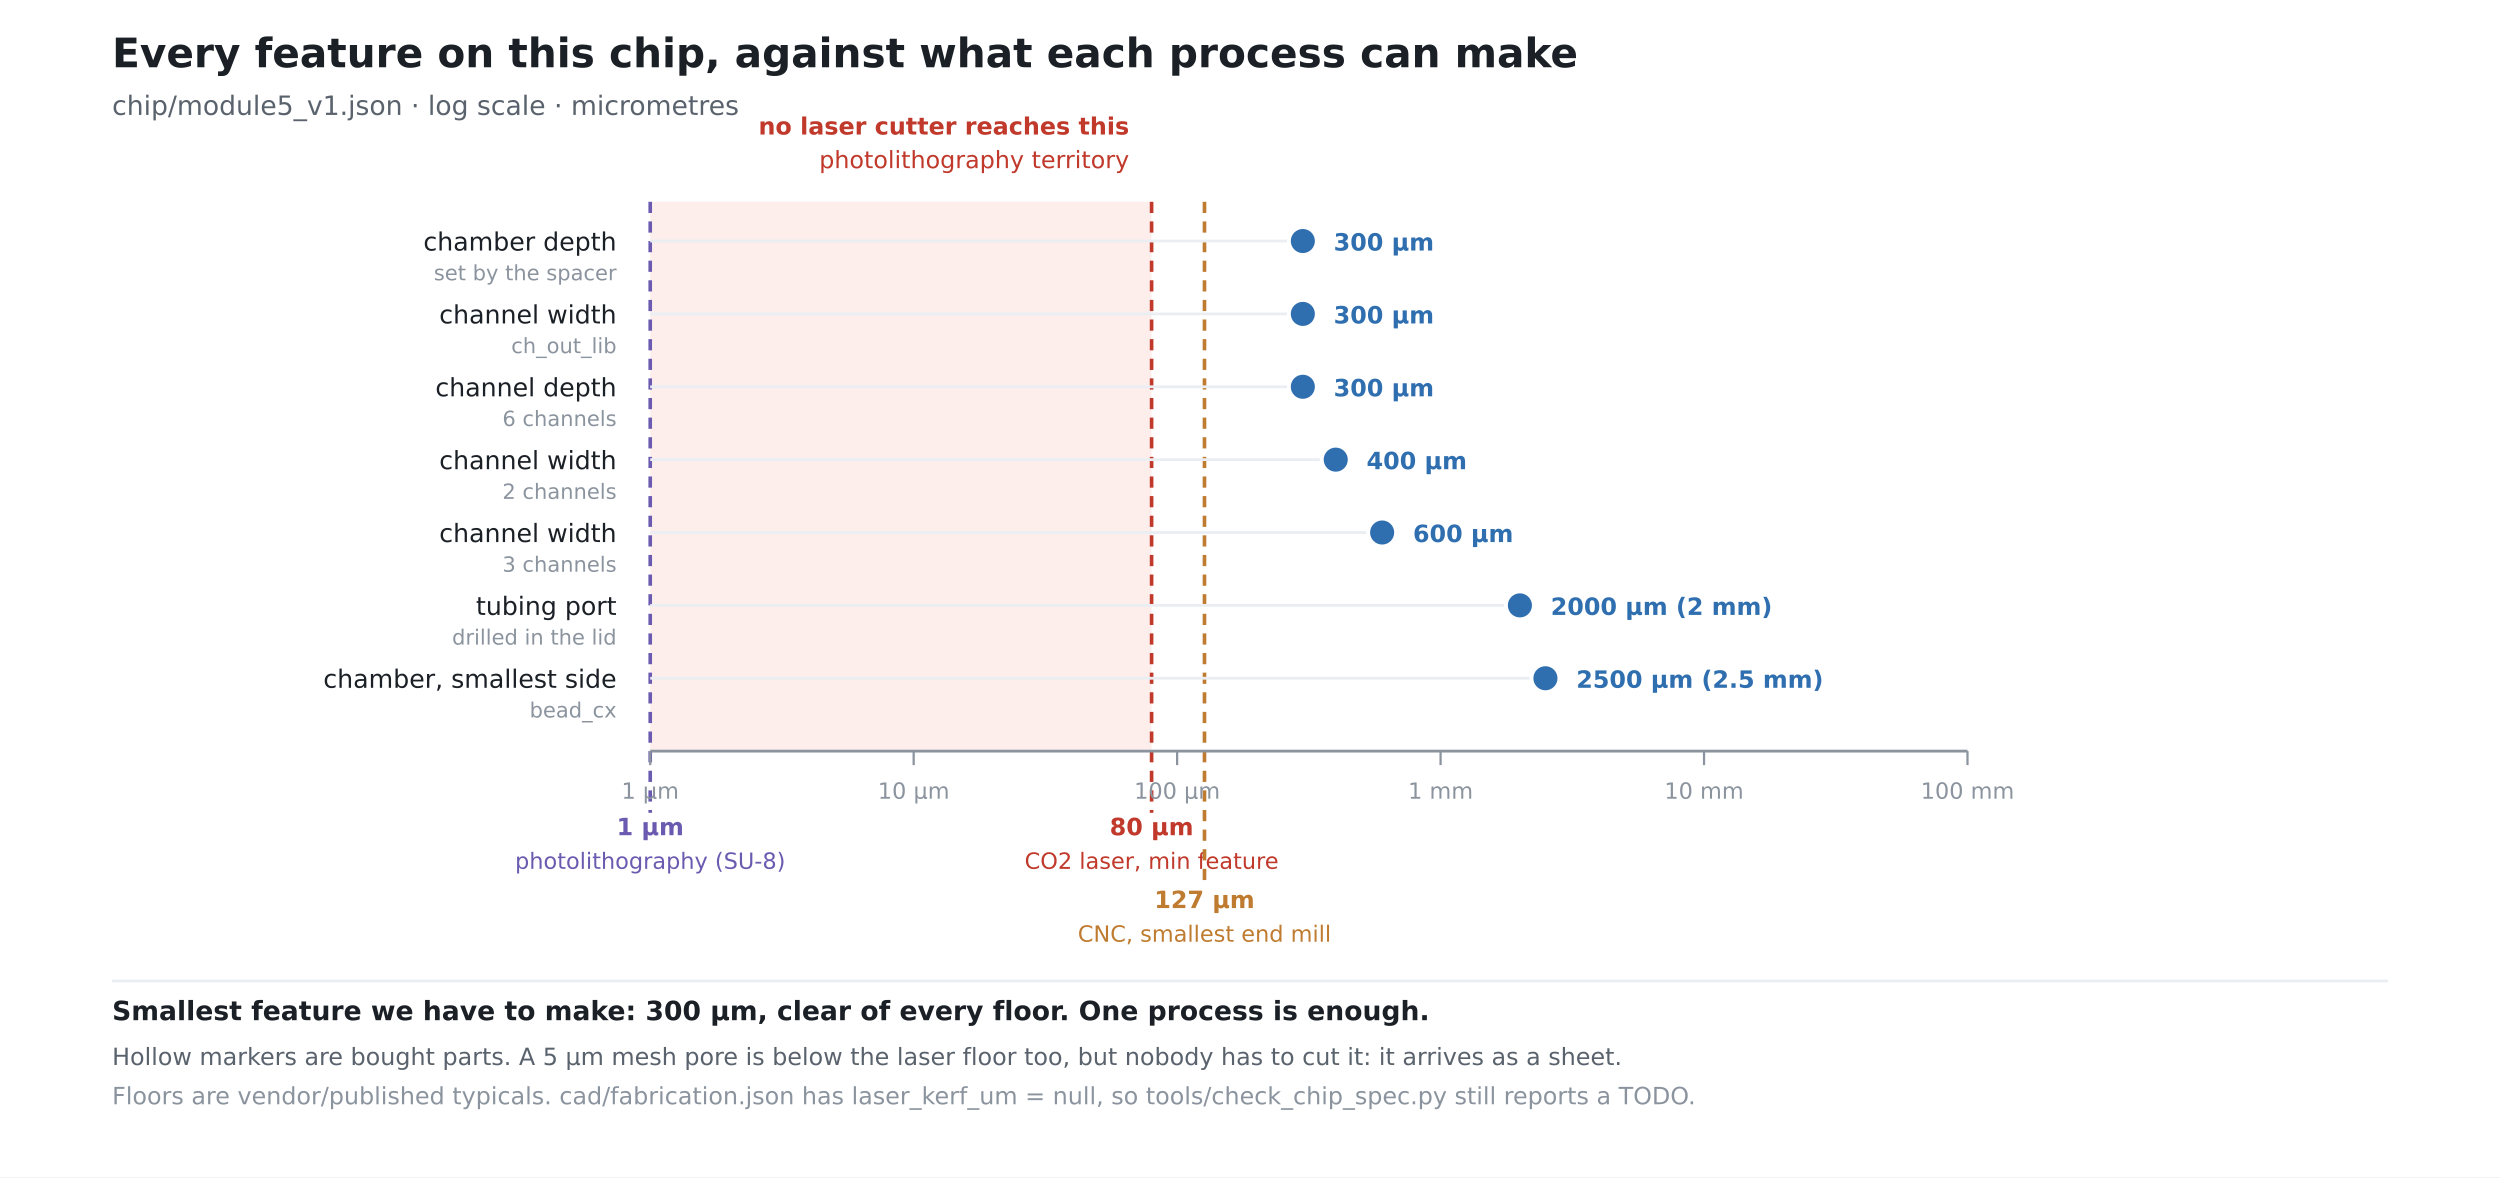
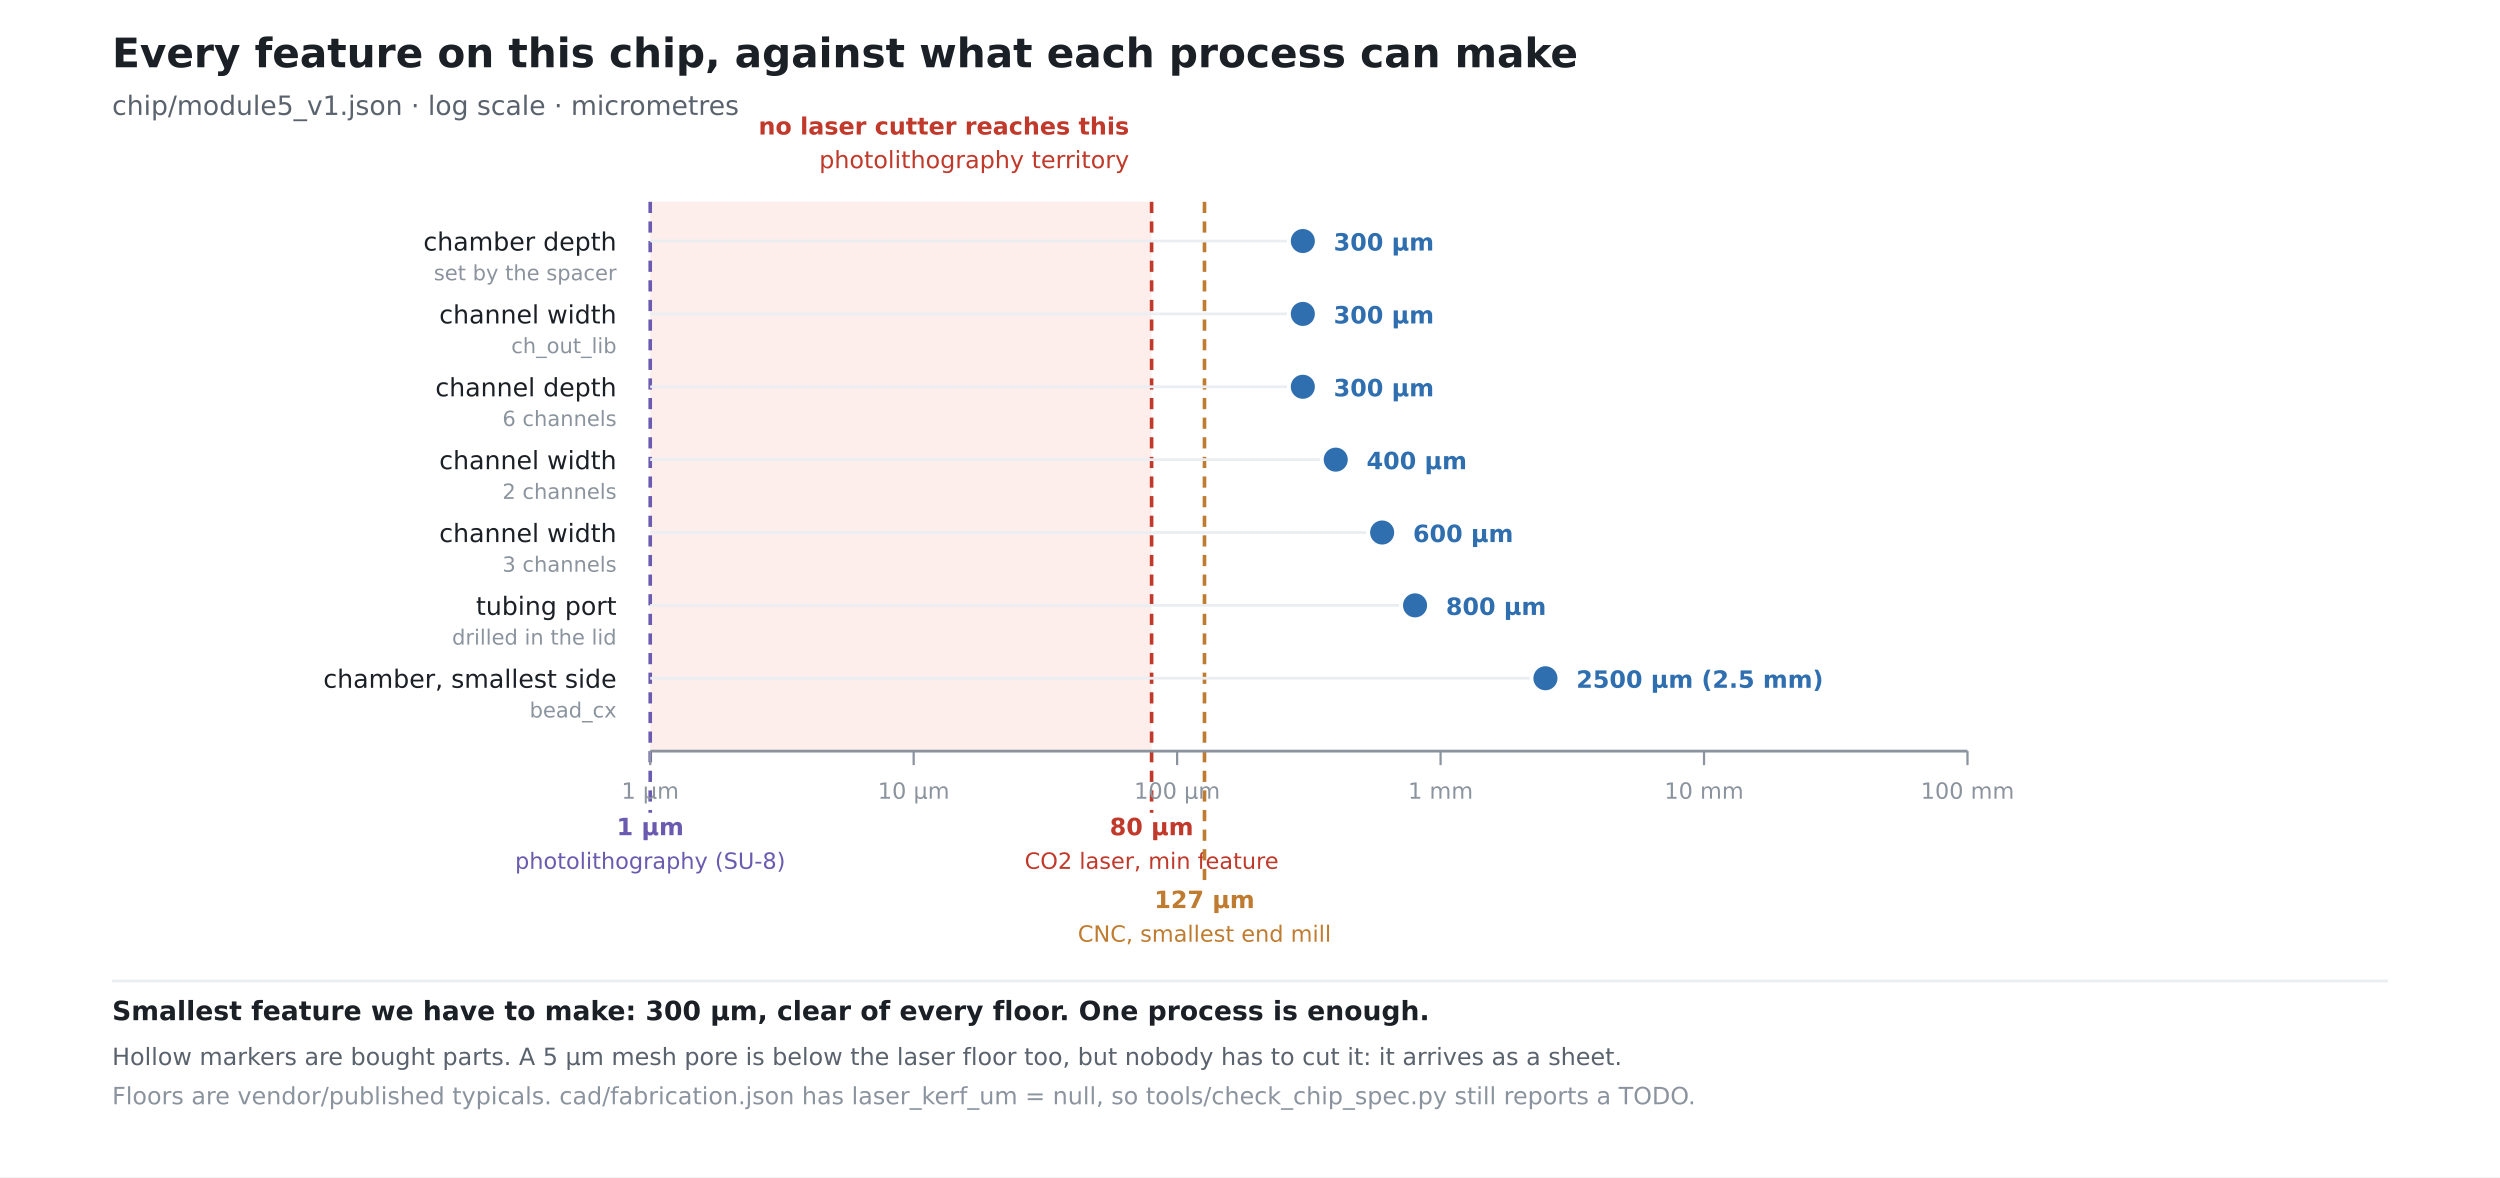
<svg xmlns="http://www.w3.org/2000/svg" width="892" height="420" viewBox="0 0 892 420" role="img" aria-label="module5_v1: feature sizes against the process floors">
  <rect width="892" height="420" fill="#ffffff" />
  <text x="40" y="24" font-family="DejaVu Sans, Helvetica, Arial, sans-serif" font-size="14.5" fill="#1b2026" text-anchor="start" font-weight="bold">Every feature on this chip, against what each process can make</text>
  <text x="40" y="41" font-family="DejaVu Sans, Helvetica, Arial, sans-serif" font-size="9.5" fill="#5a636d" text-anchor="start">chip/module5_v1.json   ·   log scale   ·   micrometres</text>
  <rect x="232" y="72" width="178.89" height="196" fill="#fdeeec" stroke="none" />
  <text x="402.89" y="48" font-family="DejaVu Sans, Helvetica, Arial, sans-serif" font-size="8.5" fill="#c0392b" text-anchor="end" font-weight="bold">no laser cutter reaches this</text>
  <text x="402.89" y="60" font-family="DejaVu Sans, Helvetica, Arial, sans-serif" font-size="8.5" fill="#c0392b" text-anchor="end">photolithography territory</text>
  <line x1="232" y1="72" x2="232" y2="290" stroke="#6b5bb0" stroke-width="1.3" stroke-dasharray="4 3" />
  <text x="232" y="298" font-family="DejaVu Sans, Helvetica, Arial, sans-serif" font-size="8.5" fill="#6b5bb0" text-anchor="middle" font-weight="bold">1 µm</text>
  <text x="232" y="310" font-family="DejaVu Sans, Helvetica, Arial, sans-serif" font-size="8" fill="#6b5bb0" text-anchor="middle">photolithography (SU-8)</text>
  <line x1="410.89" y1="72" x2="410.89" y2="290" stroke="#c0392b" stroke-width="1.3" stroke-dasharray="4 3" />
  <text x="410.89" y="298" font-family="DejaVu Sans, Helvetica, Arial, sans-serif" font-size="8.5" fill="#c0392b" text-anchor="middle" font-weight="bold">80 µm</text>
  <text x="410.89" y="310" font-family="DejaVu Sans, Helvetica, Arial, sans-serif" font-size="8" fill="#c0392b" text-anchor="middle">CO2 laser, min feature</text>
  <line x1="429.76" y1="72" x2="429.76" y2="316" stroke="#bf7b2f" stroke-width="1.3" stroke-dasharray="4 3" />
  <text x="429.76" y="324" font-family="DejaVu Sans, Helvetica, Arial, sans-serif" font-size="8.5" fill="#bf7b2f" text-anchor="middle" font-weight="bold">127 µm</text>
  <text x="429.76" y="336" font-family="DejaVu Sans, Helvetica, Arial, sans-serif" font-size="8" fill="#bf7b2f" text-anchor="middle">CNC, smallest end mill</text>
  <line x1="232" y1="268" x2="232" y2="273" stroke="#8b949e" stroke-width="0.8" />
  <text x="232" y="285" font-family="DejaVu Sans, Helvetica, Arial, sans-serif" font-size="8" fill="#8b949e" text-anchor="middle">1 µm</text>
  <line x1="326" y1="268" x2="326" y2="273" stroke="#8b949e" stroke-width="0.8" />
  <text x="326" y="285" font-family="DejaVu Sans, Helvetica, Arial, sans-serif" font-size="8" fill="#8b949e" text-anchor="middle">10 µm</text>
  <line x1="420" y1="268" x2="420" y2="273" stroke="#8b949e" stroke-width="0.8" />
  <text x="420" y="285" font-family="DejaVu Sans, Helvetica, Arial, sans-serif" font-size="8" fill="#8b949e" text-anchor="middle">100 µm</text>
  <line x1="514" y1="268" x2="514" y2="273" stroke="#8b949e" stroke-width="0.8" />
  <text x="514" y="285" font-family="DejaVu Sans, Helvetica, Arial, sans-serif" font-size="8" fill="#8b949e" text-anchor="middle">1 mm</text>
  <line x1="608" y1="268" x2="608" y2="273" stroke="#8b949e" stroke-width="0.8" />
  <text x="608" y="285" font-family="DejaVu Sans, Helvetica, Arial, sans-serif" font-size="8" fill="#8b949e" text-anchor="middle">10 mm</text>
  <line x1="702" y1="268" x2="702" y2="273" stroke="#8b949e" stroke-width="0.8" />
  <text x="702" y="285" font-family="DejaVu Sans, Helvetica, Arial, sans-serif" font-size="8" fill="#8b949e" text-anchor="middle">100 mm</text>
  <line x1="232" y1="268" x2="702" y2="268" stroke="#8b949e" stroke-width="1" />
  <line x1="232" y1="86" x2="464.85" y2="86" stroke="#eaeef2" stroke-width="1" />
  <circle cx="464.85" cy="86" r="5" fill="#2f6fb0" stroke="#ffffff" stroke-width="1.4" />
  <text x="220" y="89.4" font-family="DejaVu Sans, Helvetica, Arial, sans-serif" font-size="9" fill="#1b2026" text-anchor="end">chamber depth</text>
  <text x="220" y="100" font-family="DejaVu Sans, Helvetica, Arial, sans-serif" font-size="7.5" fill="#8b949e" text-anchor="end">set by the spacer</text>
  <text x="475.85" y="89.4" font-family="DejaVu Sans, Helvetica, Arial, sans-serif" font-size="8.5" fill="#2f6fb0" text-anchor="start" font-weight="bold">300 µm</text>
  <line x1="232" y1="112" x2="464.85" y2="112" stroke="#eaeef2" stroke-width="1" />
  <circle cx="464.85" cy="112" r="5" fill="#2f6fb0" stroke="#ffffff" stroke-width="1.4" />
  <text x="220" y="115.4" font-family="DejaVu Sans, Helvetica, Arial, sans-serif" font-size="9" fill="#1b2026" text-anchor="end">channel width</text>
  <text x="220" y="126" font-family="DejaVu Sans, Helvetica, Arial, sans-serif" font-size="7.5" fill="#8b949e" text-anchor="end">ch_out_lib</text>
  <text x="475.85" y="115.4" font-family="DejaVu Sans, Helvetica, Arial, sans-serif" font-size="8.5" fill="#2f6fb0" text-anchor="start" font-weight="bold">300 µm</text>
  <line x1="232" y1="138" x2="464.85" y2="138" stroke="#eaeef2" stroke-width="1" />
  <circle cx="464.85" cy="138" r="5" fill="#2f6fb0" stroke="#ffffff" stroke-width="1.4" />
  <text x="220" y="141.4" font-family="DejaVu Sans, Helvetica, Arial, sans-serif" font-size="9" fill="#1b2026" text-anchor="end">channel depth</text>
  <text x="220" y="152" font-family="DejaVu Sans, Helvetica, Arial, sans-serif" font-size="7.5" fill="#8b949e" text-anchor="end">6 channels</text>
  <text x="475.85" y="141.4" font-family="DejaVu Sans, Helvetica, Arial, sans-serif" font-size="8.5" fill="#2f6fb0" text-anchor="start" font-weight="bold">300 µm</text>
  <line x1="232" y1="164" x2="476.59" y2="164" stroke="#eaeef2" stroke-width="1" />
  <circle cx="476.59" cy="164" r="5" fill="#2f6fb0" stroke="#ffffff" stroke-width="1.4" />
  <text x="220" y="167.4" font-family="DejaVu Sans, Helvetica, Arial, sans-serif" font-size="9" fill="#1b2026" text-anchor="end">channel width</text>
  <text x="220" y="178" font-family="DejaVu Sans, Helvetica, Arial, sans-serif" font-size="7.5" fill="#8b949e" text-anchor="end">2 channels</text>
  <text x="487.59" y="167.4" font-family="DejaVu Sans, Helvetica, Arial, sans-serif" font-size="8.5" fill="#2f6fb0" text-anchor="start" font-weight="bold">400 µm</text>
  <line x1="232" y1="190" x2="493.15" y2="190" stroke="#eaeef2" stroke-width="1" />
  <circle cx="493.15" cy="190" r="5" fill="#2f6fb0" stroke="#ffffff" stroke-width="1.4" />
  <text x="220" y="193.4" font-family="DejaVu Sans, Helvetica, Arial, sans-serif" font-size="9" fill="#1b2026" text-anchor="end">channel width</text>
  <text x="220" y="204" font-family="DejaVu Sans, Helvetica, Arial, sans-serif" font-size="7.5" fill="#8b949e" text-anchor="end">3 channels</text>
  <text x="504.15" y="193.4" font-family="DejaVu Sans, Helvetica, Arial, sans-serif" font-size="8.5" fill="#2f6fb0" text-anchor="start" font-weight="bold">600 µm</text>
-   <line x1="232" y1="216" x2="542.3" y2="216" stroke="#eaeef2" stroke-width="1" />
-   <circle cx="542.3" cy="216" r="5" fill="#2f6fb0" stroke="#ffffff" stroke-width="1.4" />
+   <line x1="232" y1="216" x2="504.89" y2="216" stroke="#eaeef2" stroke-width="1" />
+   <circle cx="504.89" cy="216" r="5" fill="#2f6fb0" stroke="#ffffff" stroke-width="1.4" />
  <text x="220" y="219.4" font-family="DejaVu Sans, Helvetica, Arial, sans-serif" font-size="9" fill="#1b2026" text-anchor="end">tubing port</text>
  <text x="220" y="230" font-family="DejaVu Sans, Helvetica, Arial, sans-serif" font-size="7.5" fill="#8b949e" text-anchor="end">drilled in the lid</text>
-   <text x="553.3" y="219.4" font-family="DejaVu Sans, Helvetica, Arial, sans-serif" font-size="8.5" fill="#2f6fb0" text-anchor="start" font-weight="bold">2000 µm  (2 mm)</text>
+   <text x="515.89" y="219.4" font-family="DejaVu Sans, Helvetica, Arial, sans-serif" font-size="8.5" fill="#2f6fb0" text-anchor="start" font-weight="bold">800 µm</text>
  <line x1="232" y1="242" x2="551.41" y2="242" stroke="#eaeef2" stroke-width="1" />
  <circle cx="551.41" cy="242" r="5" fill="#2f6fb0" stroke="#ffffff" stroke-width="1.4" />
  <text x="220" y="245.4" font-family="DejaVu Sans, Helvetica, Arial, sans-serif" font-size="9" fill="#1b2026" text-anchor="end">chamber, smallest side</text>
  <text x="220" y="256" font-family="DejaVu Sans, Helvetica, Arial, sans-serif" font-size="7.5" fill="#8b949e" text-anchor="end">bead_cx</text>
  <text x="562.41" y="245.4" font-family="DejaVu Sans, Helvetica, Arial, sans-serif" font-size="8.5" fill="#2f6fb0" text-anchor="start" font-weight="bold">2500 µm  (2.5 mm)</text>
  <line x1="40" y1="350" x2="852" y2="350" stroke="#eaeef2" stroke-width="1" />
  <text x="40" y="364" font-family="DejaVu Sans, Helvetica, Arial, sans-serif" font-size="9.5" fill="#1b2026" text-anchor="start" font-weight="bold">Smallest feature we have to make: 300 µm, clear of every floor. One process is enough.</text>
  <text x="40" y="380" font-family="DejaVu Sans, Helvetica, Arial, sans-serif" font-size="8.5" fill="#5a636d" text-anchor="start">Hollow markers are bought parts. A 5 µm mesh pore is below the laser floor too, but nobody has to cut it: it arrives as a sheet.</text>
  <text x="40" y="394" font-family="DejaVu Sans, Helvetica, Arial, sans-serif" font-size="8.5" fill="#8b949e" text-anchor="start">Floors are vendor/published typicals. cad/fabrication.json has laser_kerf_um = null, so tools/check_chip_spec.py still reports a TODO.</text>
</svg>
